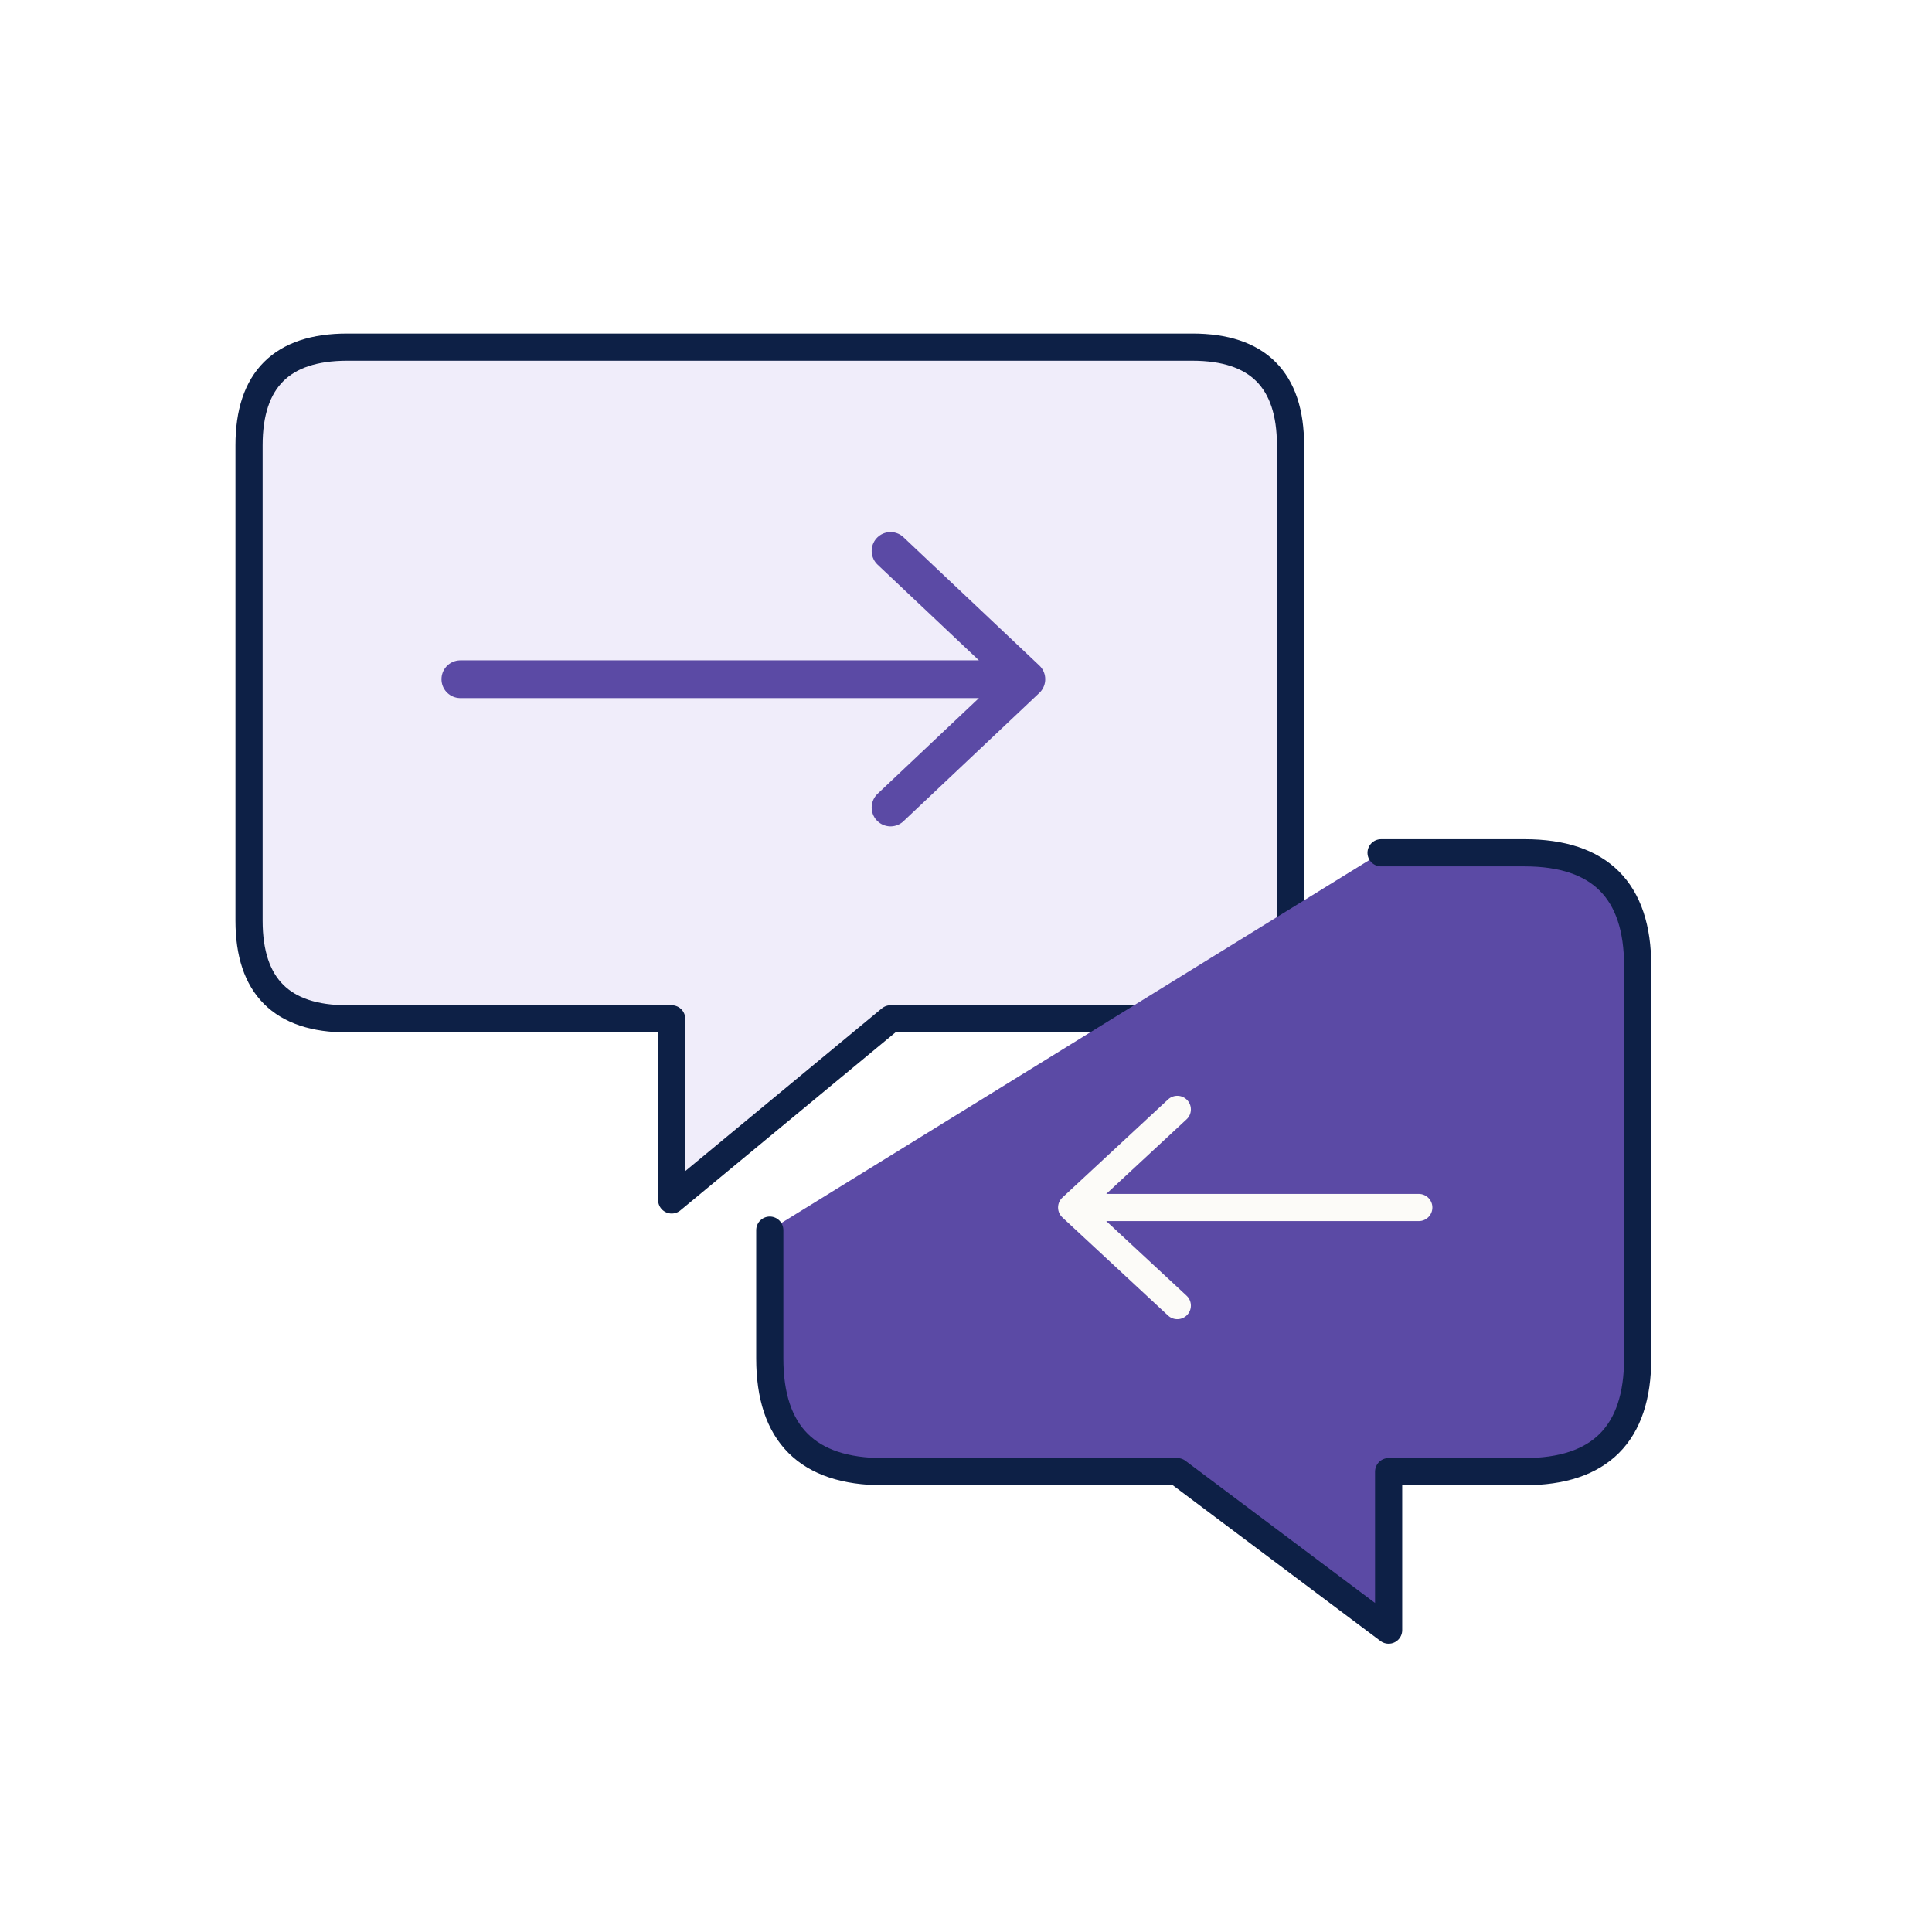
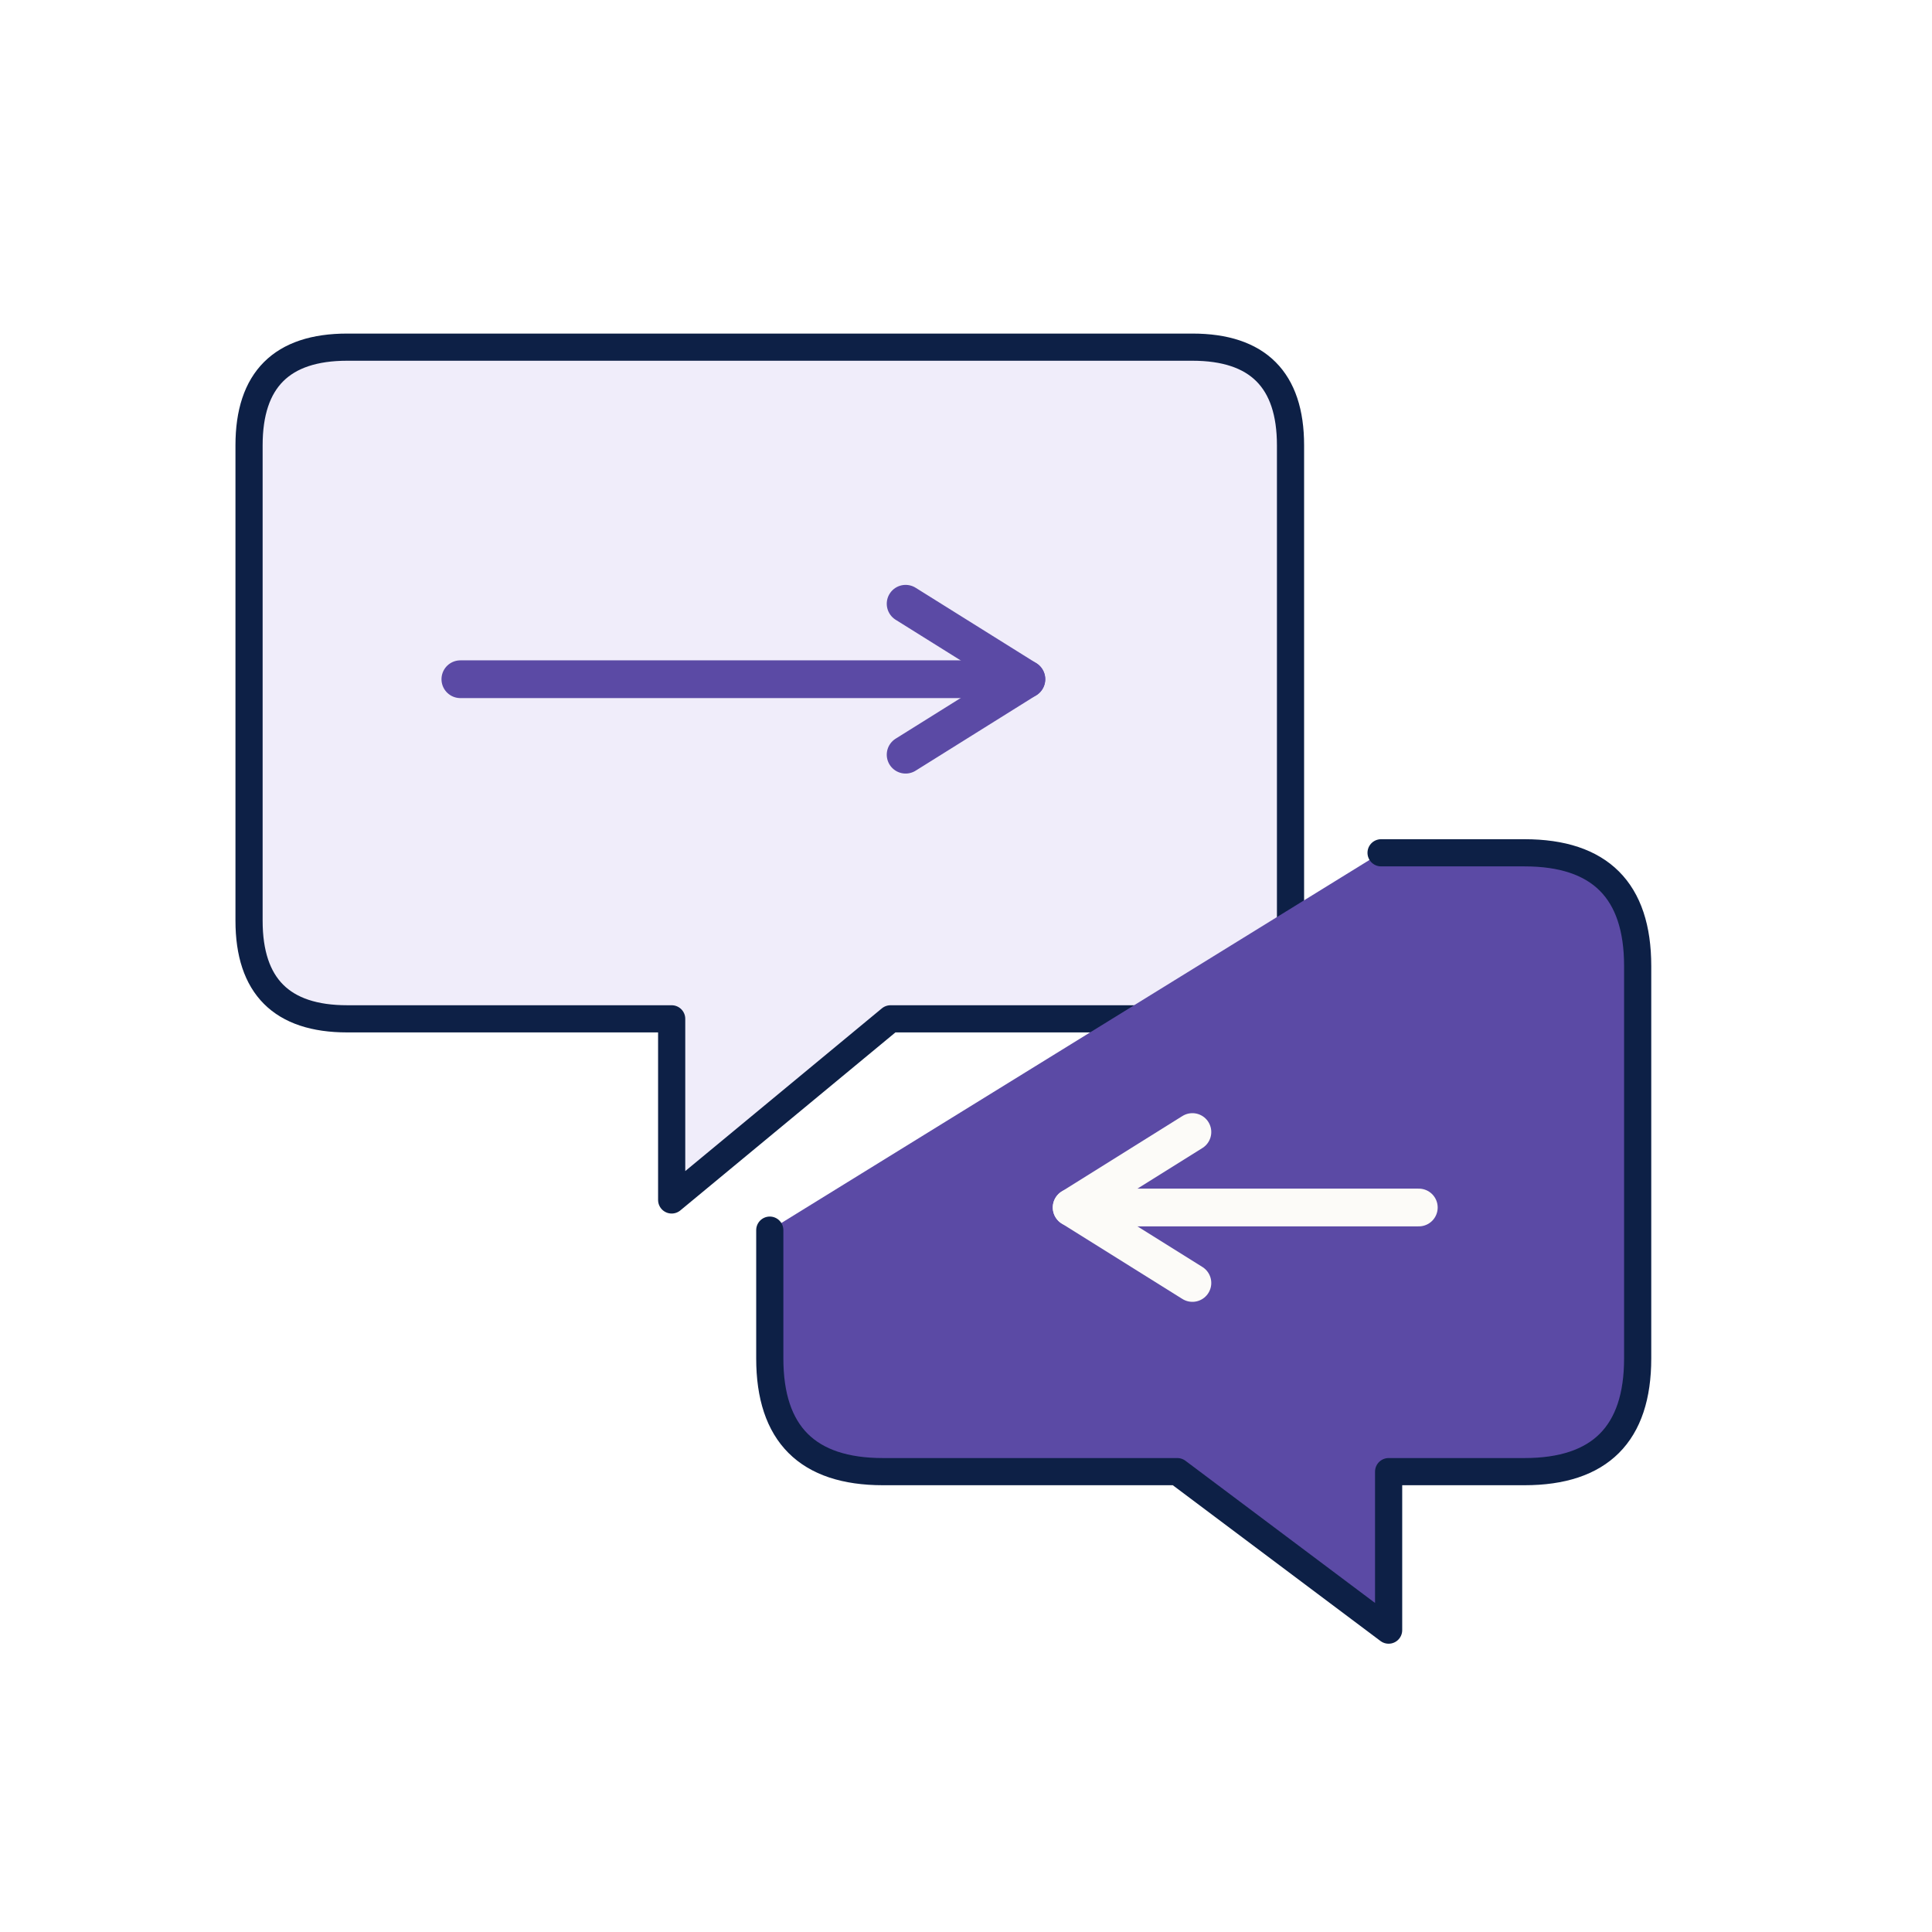
<svg xmlns="http://www.w3.org/2000/svg" width="256" height="256" viewBox="0 0 256 256" role="img" aria-label="フィードバック">
  <g fill="none" stroke="#0D2046" stroke-width="3.6" stroke-linecap="round" stroke-linejoin="round">
    <path fill="#F0EDFA" d="M46 46h112q13 0 13 13v63q0 13-13 13h-40l-29 24v-24H46q-13 0-13-13V59q0-13 13-13Z" />
-     <path stroke="#5B4AA5" stroke-width="5" d="M61 90h75m-18-17 18 17-18 17" />
    <path fill="#5B4AA5" d="M183 113h19q15 0 15 15v52q0 15-15 15h-18v21l-28-21h-39q-15 0-15-15v-17" />
-     <path stroke="#FCFBF8" d="M188 160h-46m14-13-14 13 14 13" />
+     <g data-icon-arrow="true" fill="none" stroke="#5B4AA5" stroke-width="5">
+       <path data-arrow-shaft="true" d="M61 90H136" />
+       <path data-arrow-head="true" d="M120.000 100.000L136 90L120.000 80.000" />
+     </g>
+     <g data-icon-arrow="true" fill="none" stroke="#FCFBF8" stroke-width="5">
+       <path data-arrow-shaft="true" d="M188 160H142" />
+       <path data-arrow-head="true" d="M158.000 150.000L142 160L158.000 170.000" />
+     </g>
  </g>
</svg>
